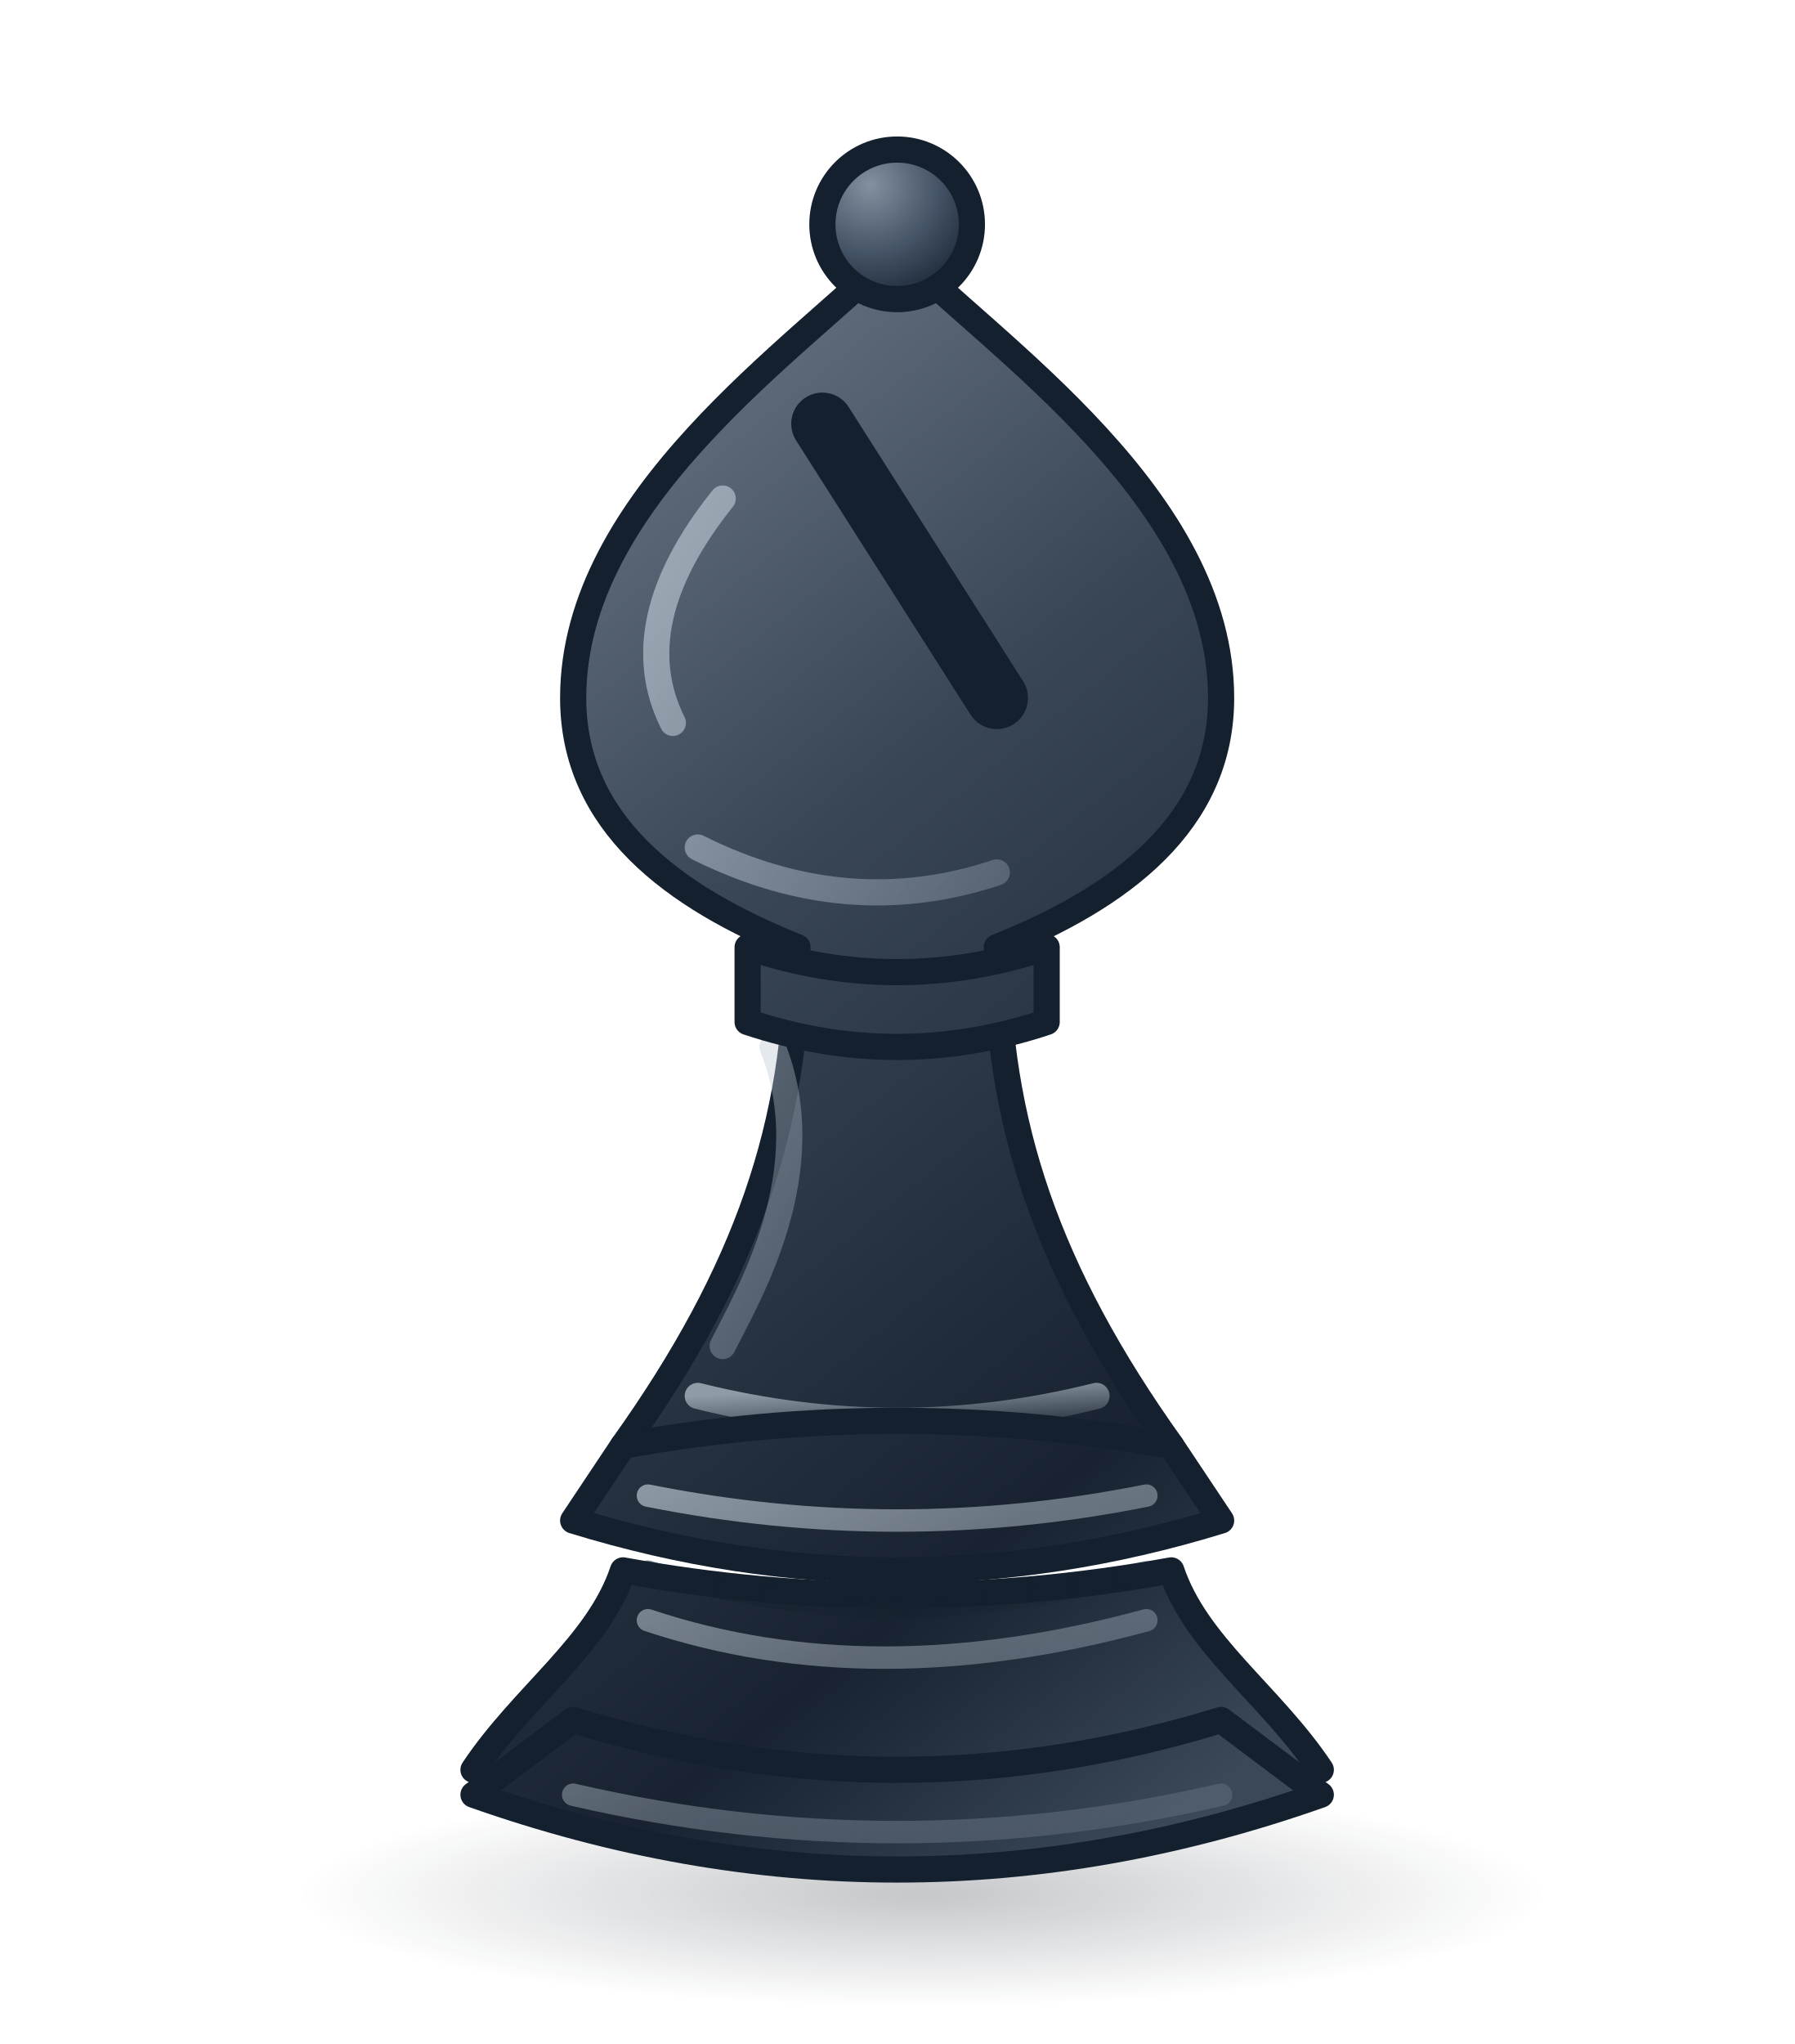
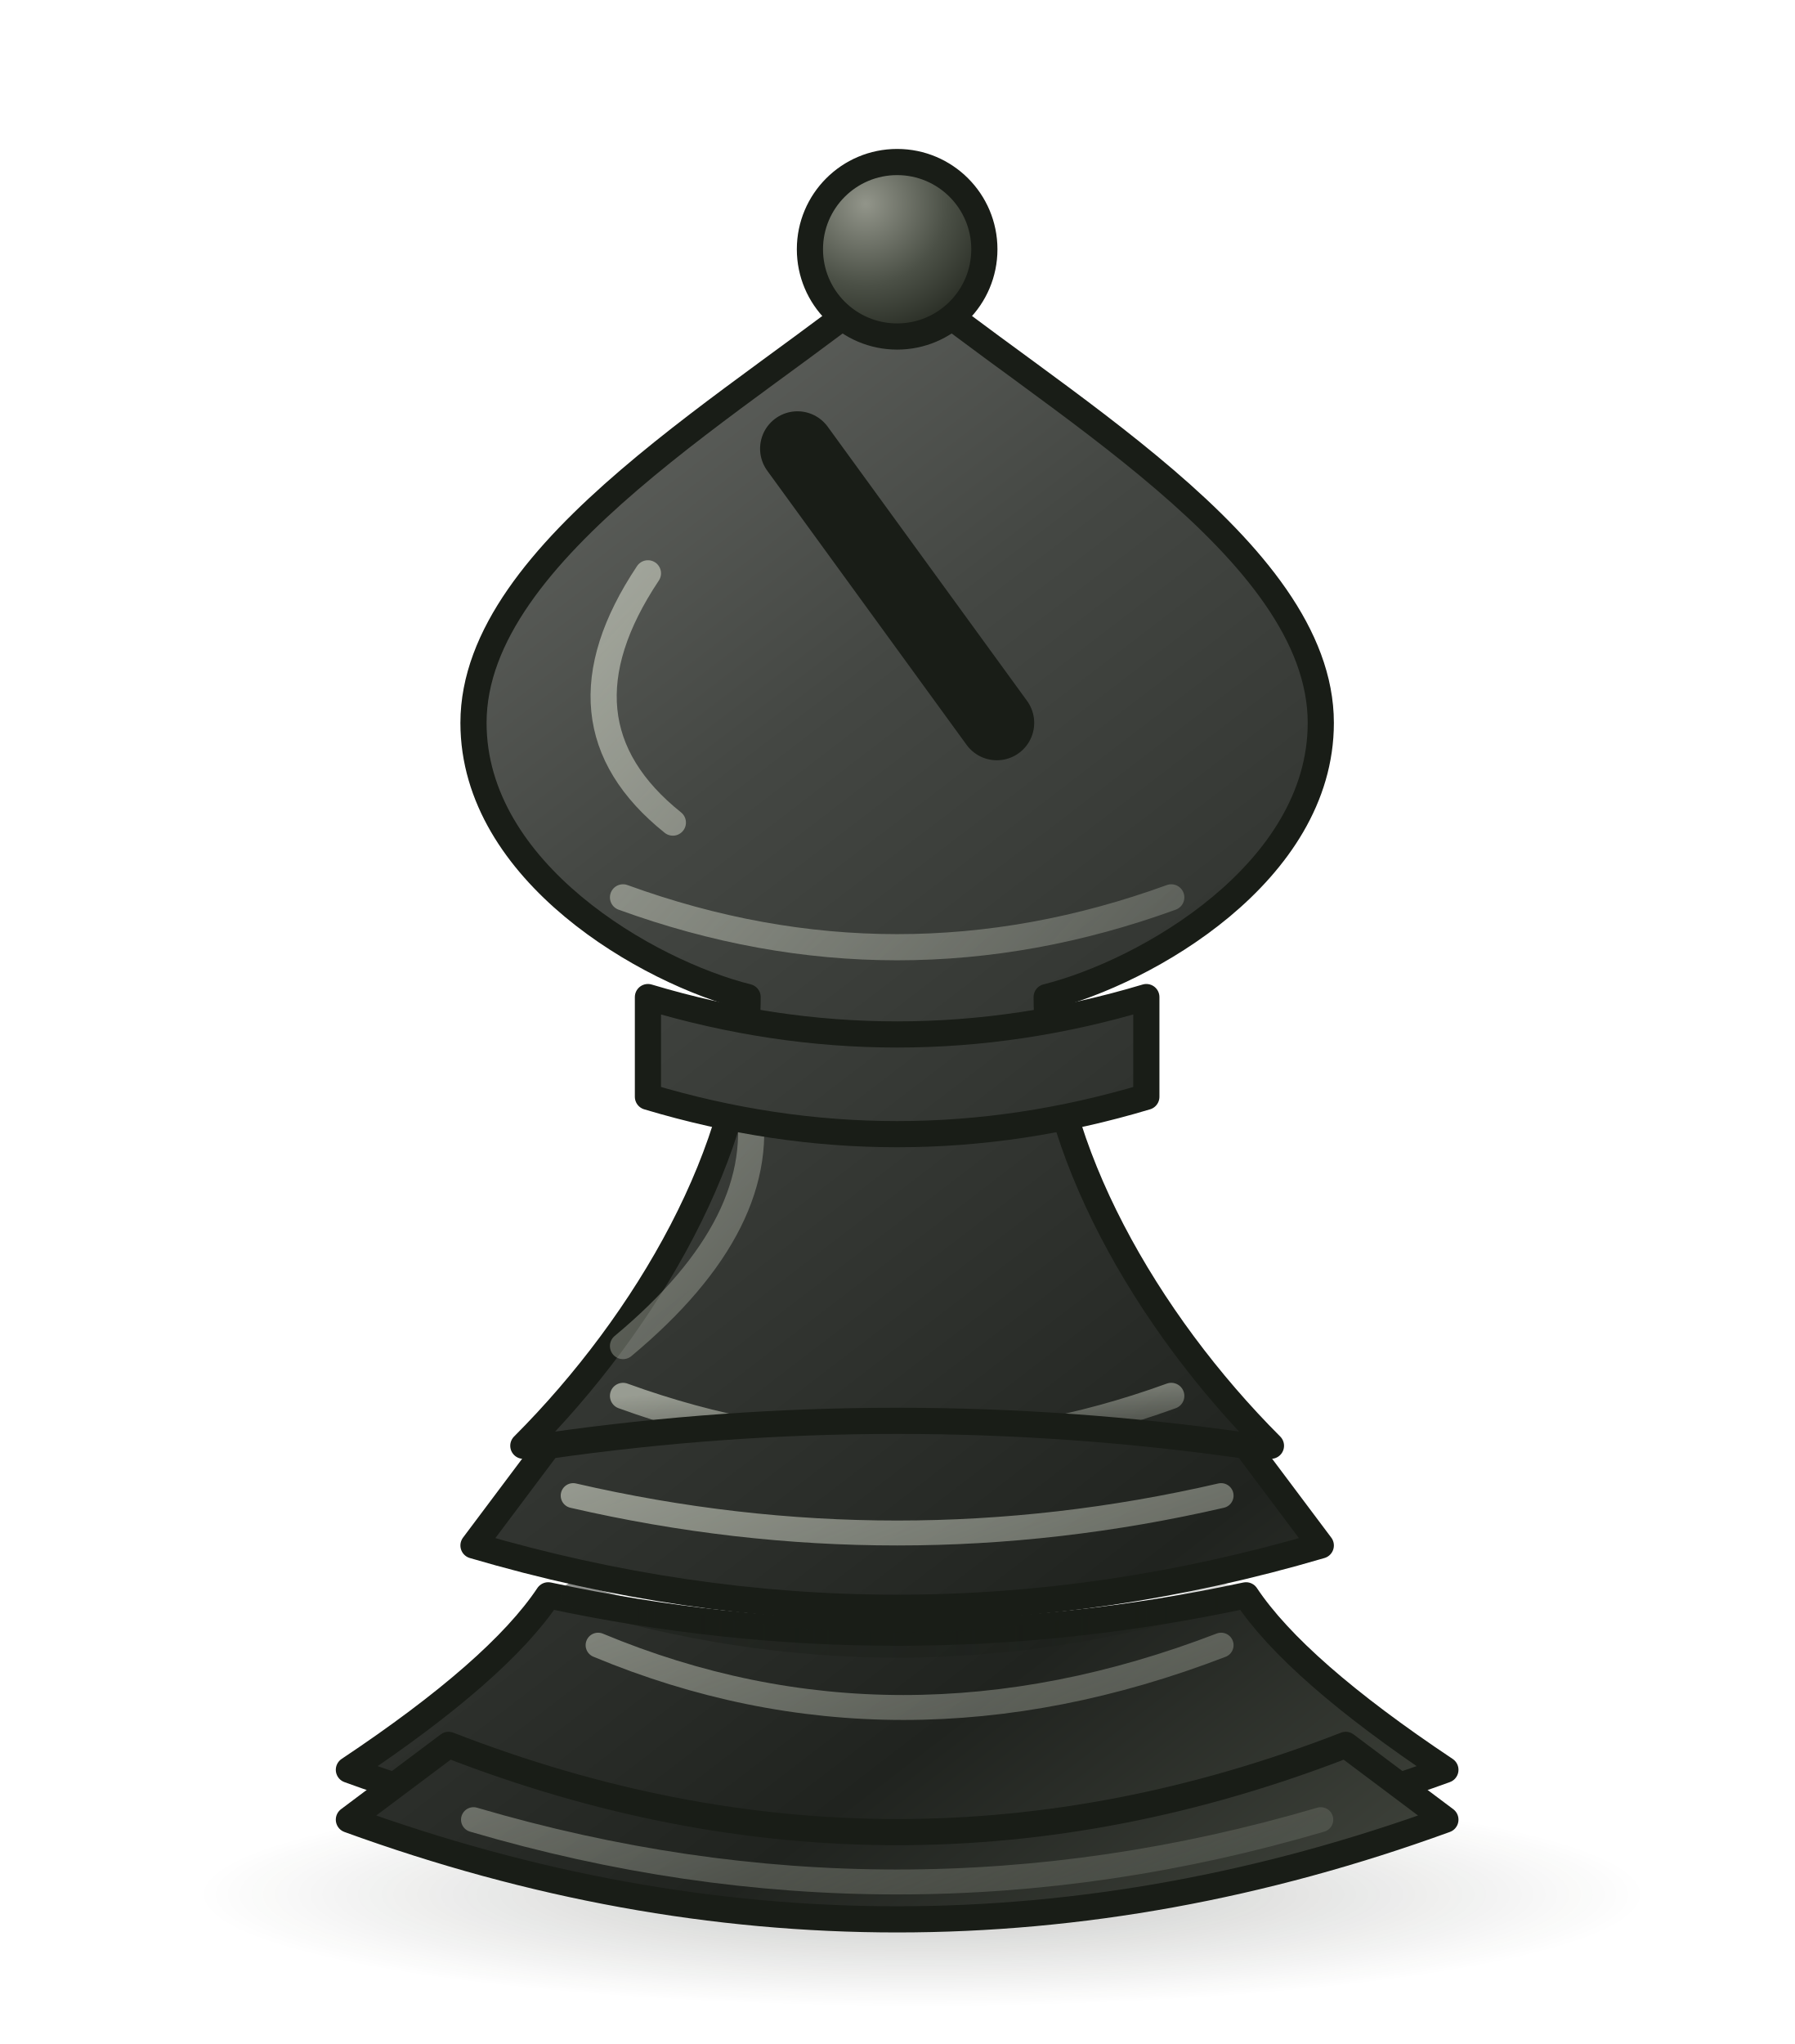
<svg xmlns="http://www.w3.org/2000/svg" viewBox="0 0 72 82">
  <defs>
-     <linearGradient id="body" x1="19" y1="18" x2="57" y2="65" gradientUnits="userSpaceOnUse">
-       <stop stop-color="#687482" />
-       <stop offset=".34" stop-color="#394656" />
-       <stop offset=".78" stop-color="#182230" />
-       <stop offset="1" stop-color="#3a4858" />
+     <linearGradient id="body" x1="12" y1="10" x2="61" y2="74" gradientUnits="userSpaceOnUse">
+       <stop stop-color="#71736f" />
+       <stop offset=".34" stop-color="#444743" />
+       <stop offset=".78" stop-color="#20231f" />
+       <stop offset="1" stop-color="#42463e" />
    </linearGradient>
    <radialGradient id="sphere" cx=".32" cy=".24" r=".83">
-       <stop stop-color="#82909f" />
-       <stop offset=".56" stop-color="#435264" />
-       <stop offset="1" stop-color="#192534" />
+       <stop stop-color="#92958a" />
+       <stop offset=".56" stop-color="#4b5046" />
+       <stop offset="1" stop-color="#23271f" />
    </radialGradient>
    <linearGradient id="rim" x1="0" y1="0" x2=".8" y2="1">
-       <stop stop-color="#bdc8d4" stop-opacity=".7" />
-       <stop offset="1" stop-color="#bdc8d4" stop-opacity=".16" />
+       <stop stop-color="#c4c8bb" stop-opacity=".7" />
+       <stop offset="1" stop-color="#c4c8bb" stop-opacity=".16" />
    </linearGradient>
    <linearGradient id="shade">
-       <stop stop-color="#14202e" stop-opacity=".5" />
-       <stop offset="1" stop-color="#14202e" stop-opacity=".15" />
+       <stop stop-color="#191d17" stop-opacity=".5" />
+       <stop offset="1" stop-color="#191d17" stop-opacity=".15" />
    </linearGradient>
    <linearGradient id="ink">
-       <stop stop-color="#14202e" />
-       <stop offset="1" stop-color="#14202e" />
+       <stop stop-color="#191d17" />
+       <stop offset="1" stop-color="#191d17" />
    </linearGradient>
    <radialGradient id="shadow">
-       <stop stop-color="#0c1420" stop-opacity=".24" />
-       <stop offset="1" stop-color="#0c1420" stop-opacity="0" />
+       <stop stop-color="#181c13" stop-opacity=".24" />
+       <stop offset="1" stop-color="#181c13" stop-opacity="0" />
    </radialGradient>
  </defs>
-   <ellipse cx="37" cy="76" rx="25" ry="4.5" fill="url(#shadow)" />
-   <g fill="url(#body)" stroke="#14202e" stroke-width="1.05" stroke-linejoin="round" stroke-linecap="round">
-     <path d="M36 10 C32 14 23 20 23 28 C23 33 27 36 32 38 C32 45 30 51 25 58 H47 C42 51 40 45 40 38 C45 36 49 33 49 28 C49 20 40 14 36 10 Z" />
-     <circle cx="36" cy="9" r="3" fill="url(#sphere)" />
-     <path d="M33 17 L40 28" fill="none" stroke="url(#ink)" stroke-width="2.5" />
-     <path d="M29 20 Q25 25 27 29 M28 34 Q34 37 40 35 M31 42 C33 47 30 52 29 54" fill="none" stroke="url(#rim)" />
-     <path d="M30 38 Q36 40 42 38 L42 41 Q36 43 30 41 Z" />
-     <path d="M28 56 Q36 58 44 56" fill="none" stroke="url(#rim)" />
-     <path d="M25 58 Q36 56 47 58 L49 61 Q36 65 23 61 Z" />
-     <path d="M25 63 Q36 65 47 63 C48 66 51 68 53 71 Q36 77 19 71 C21 68 24 66 25 63 Z" />
-     <path d="M23 69 Q36 73 49 69 L53 72 Q36 78 19 72 Z" />
-     <path d="M26 60 Q36 62 46 60 M26 65 Q35 68 46 65 M23 72 Q36 75 49 72" fill="none" stroke="url(#rim)" stroke-width=".9" />
-     <path d="M26 63 Q36 66 46 63" fill="none" stroke="url(#shade)" stroke-width=".8" />
+   <ellipse cx="37" cy="76" rx="29" ry="4.5" fill="url(#shadow)" />
+   <g fill="url(#body)" stroke="#191d17" stroke-width="1.05" stroke-linejoin="round" stroke-linecap="round">
+     <path d="M36 11 C30 16 19 22 19 29 C19 35 26 39 30 40 C30 46 26 53 21 58 H51 C46 53 42 46 42 40 C46 39 53 35 53 29 C53 22 42 16 36 11 Z" />
+     <circle cx="36" cy="10" r="3.5" fill="url(#sphere)" />
+     <path d="M32 18 L40 29" fill="none" stroke="url(#ink)" stroke-width="3" />
+     <path d="M26 23 Q22 29 27 33 M25 36 Q36 40 47 36 M30 44 Q31 49 25 54" fill="none" stroke="url(#rim)" />
+     <path d="M26 40 Q36 43 46 40 L46 44 Q36 47 26 44 Z" />
+     <path d="M25 56 Q36 60 47 56" fill="none" stroke="url(#rim)" />
+     <path d="M22 58 Q36 56 50 58 L53 62 Q36 67 19 62 Z" />
+     <path d="M22 64 Q36 67 50 64 Q52 67 58 71 Q36 79 14 71 Q20 67 22 64 Z" />
+     <path d="M18 70 Q36 77 54 70 L58 73 Q36 81 14 73 Z" />
+     <path d="M23 60 Q36 63 49 60 M24 66 Q36 71 49 66 M19 73 Q36 78 53 73" fill="none" stroke="url(#rim)" stroke-width="1" />
+     <path d="M23 64 Q36 68 49 64" fill="none" stroke="url(#shade)" stroke-width="1" />
  </g>
</svg>
